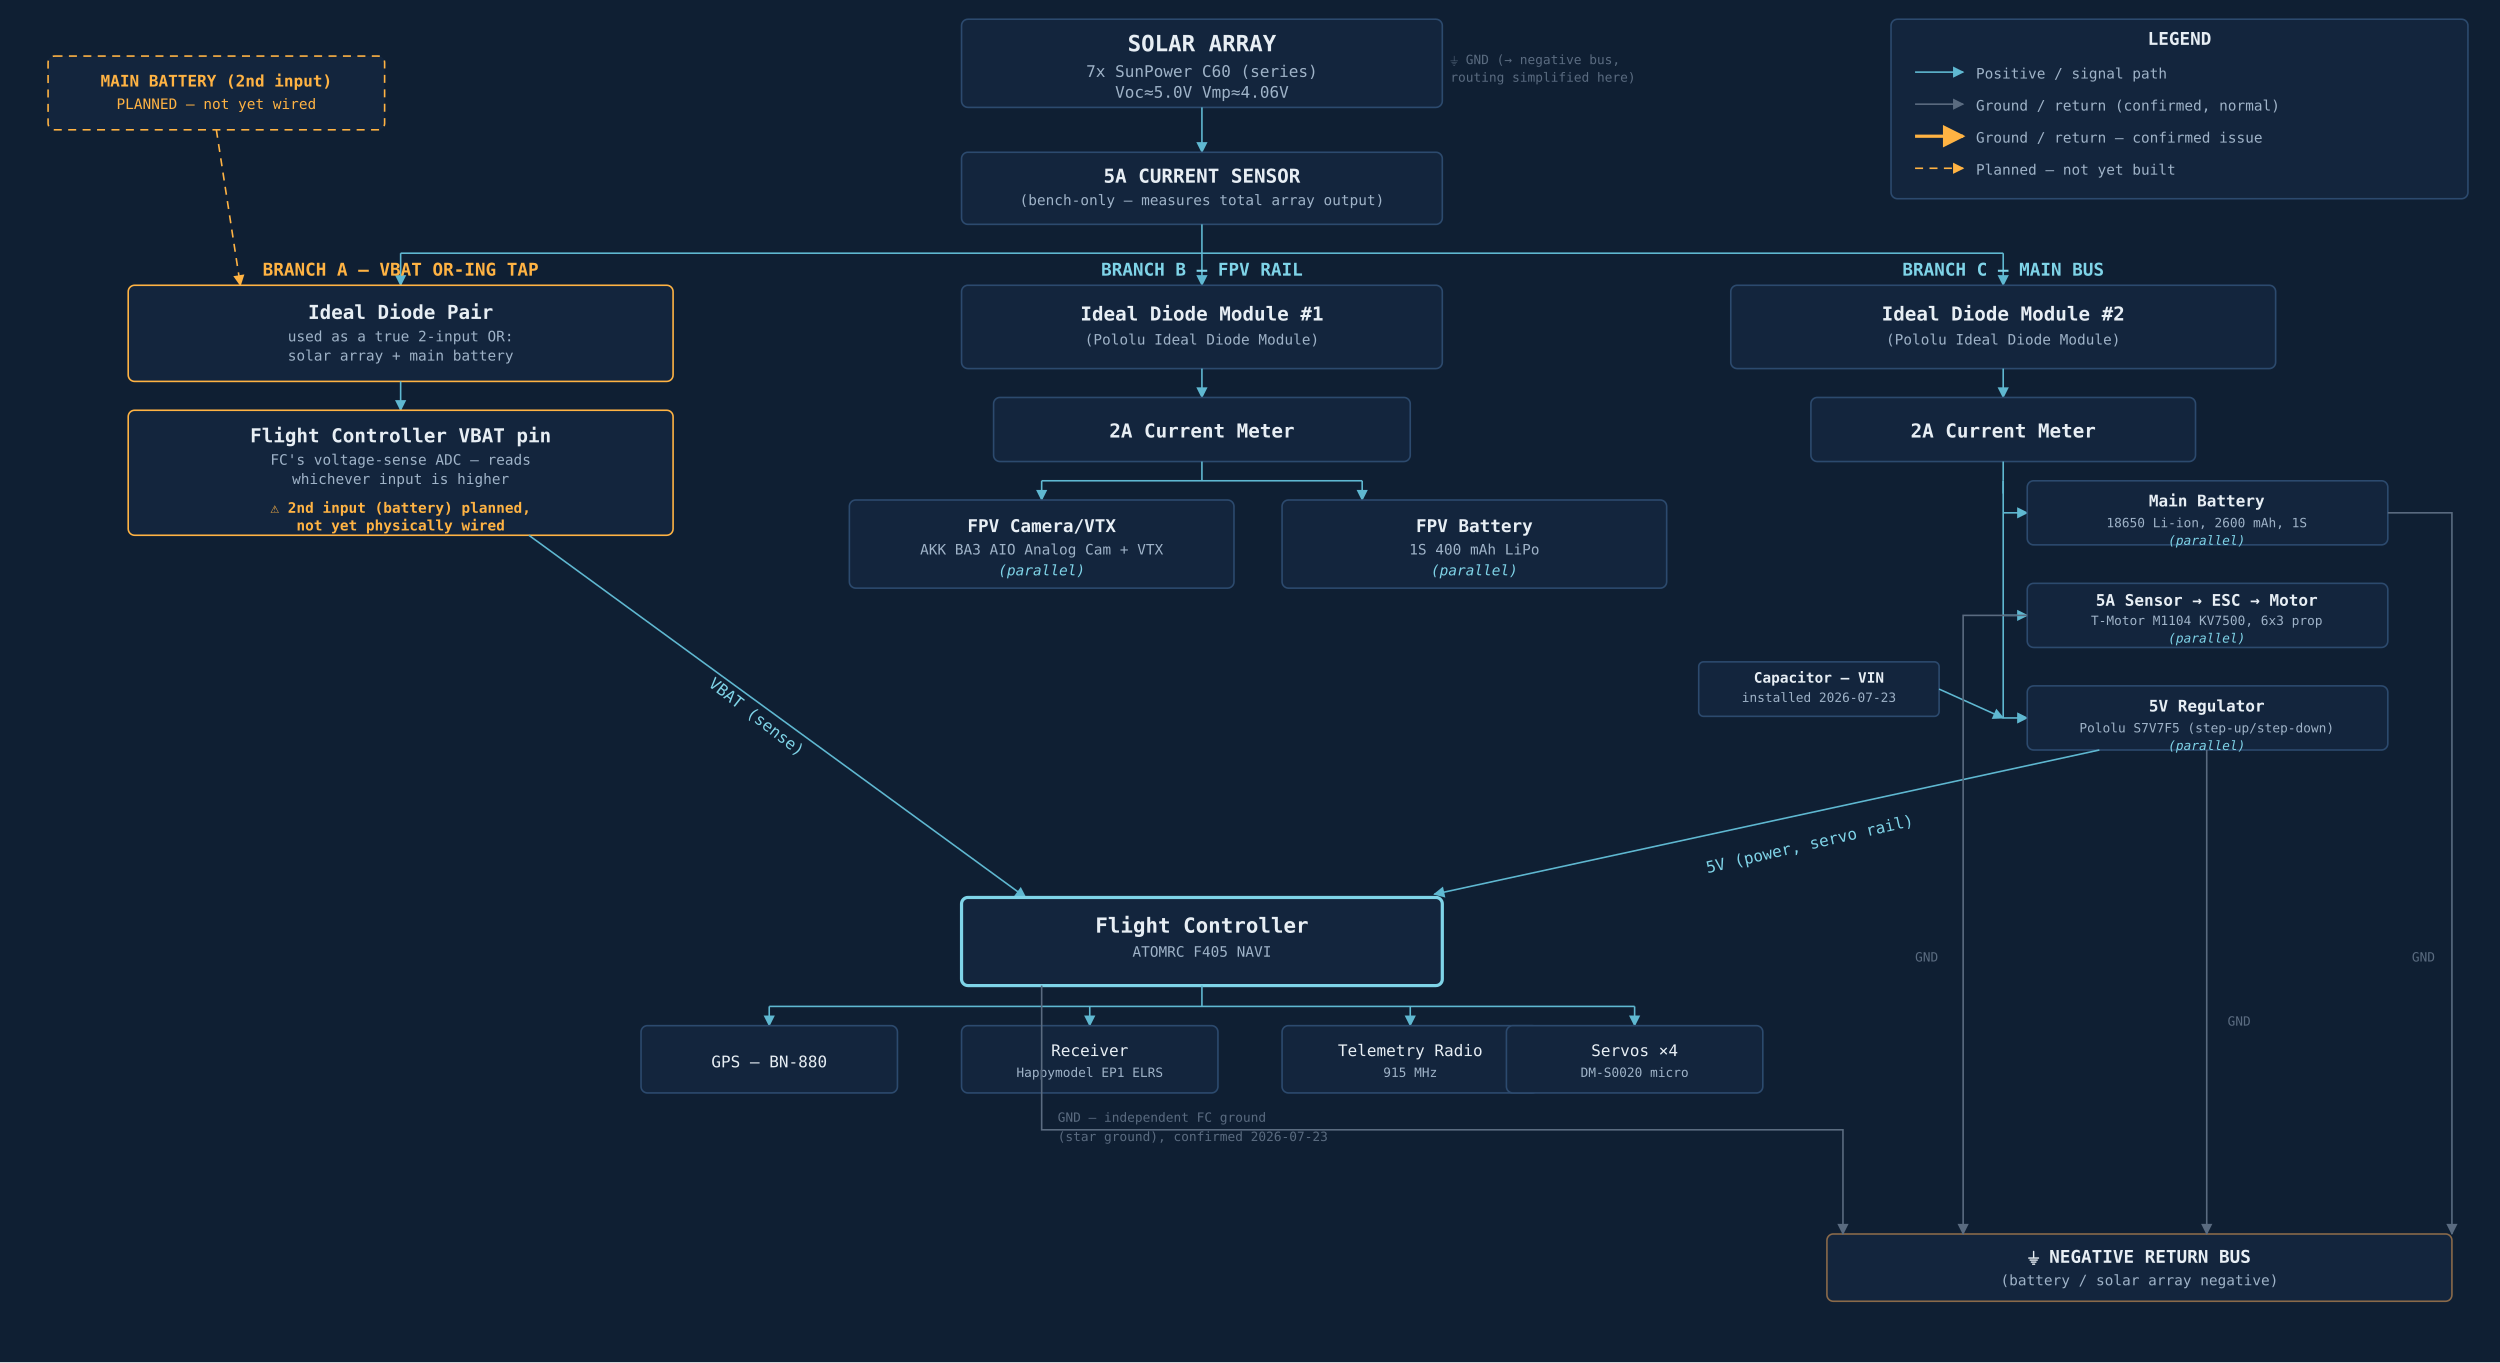
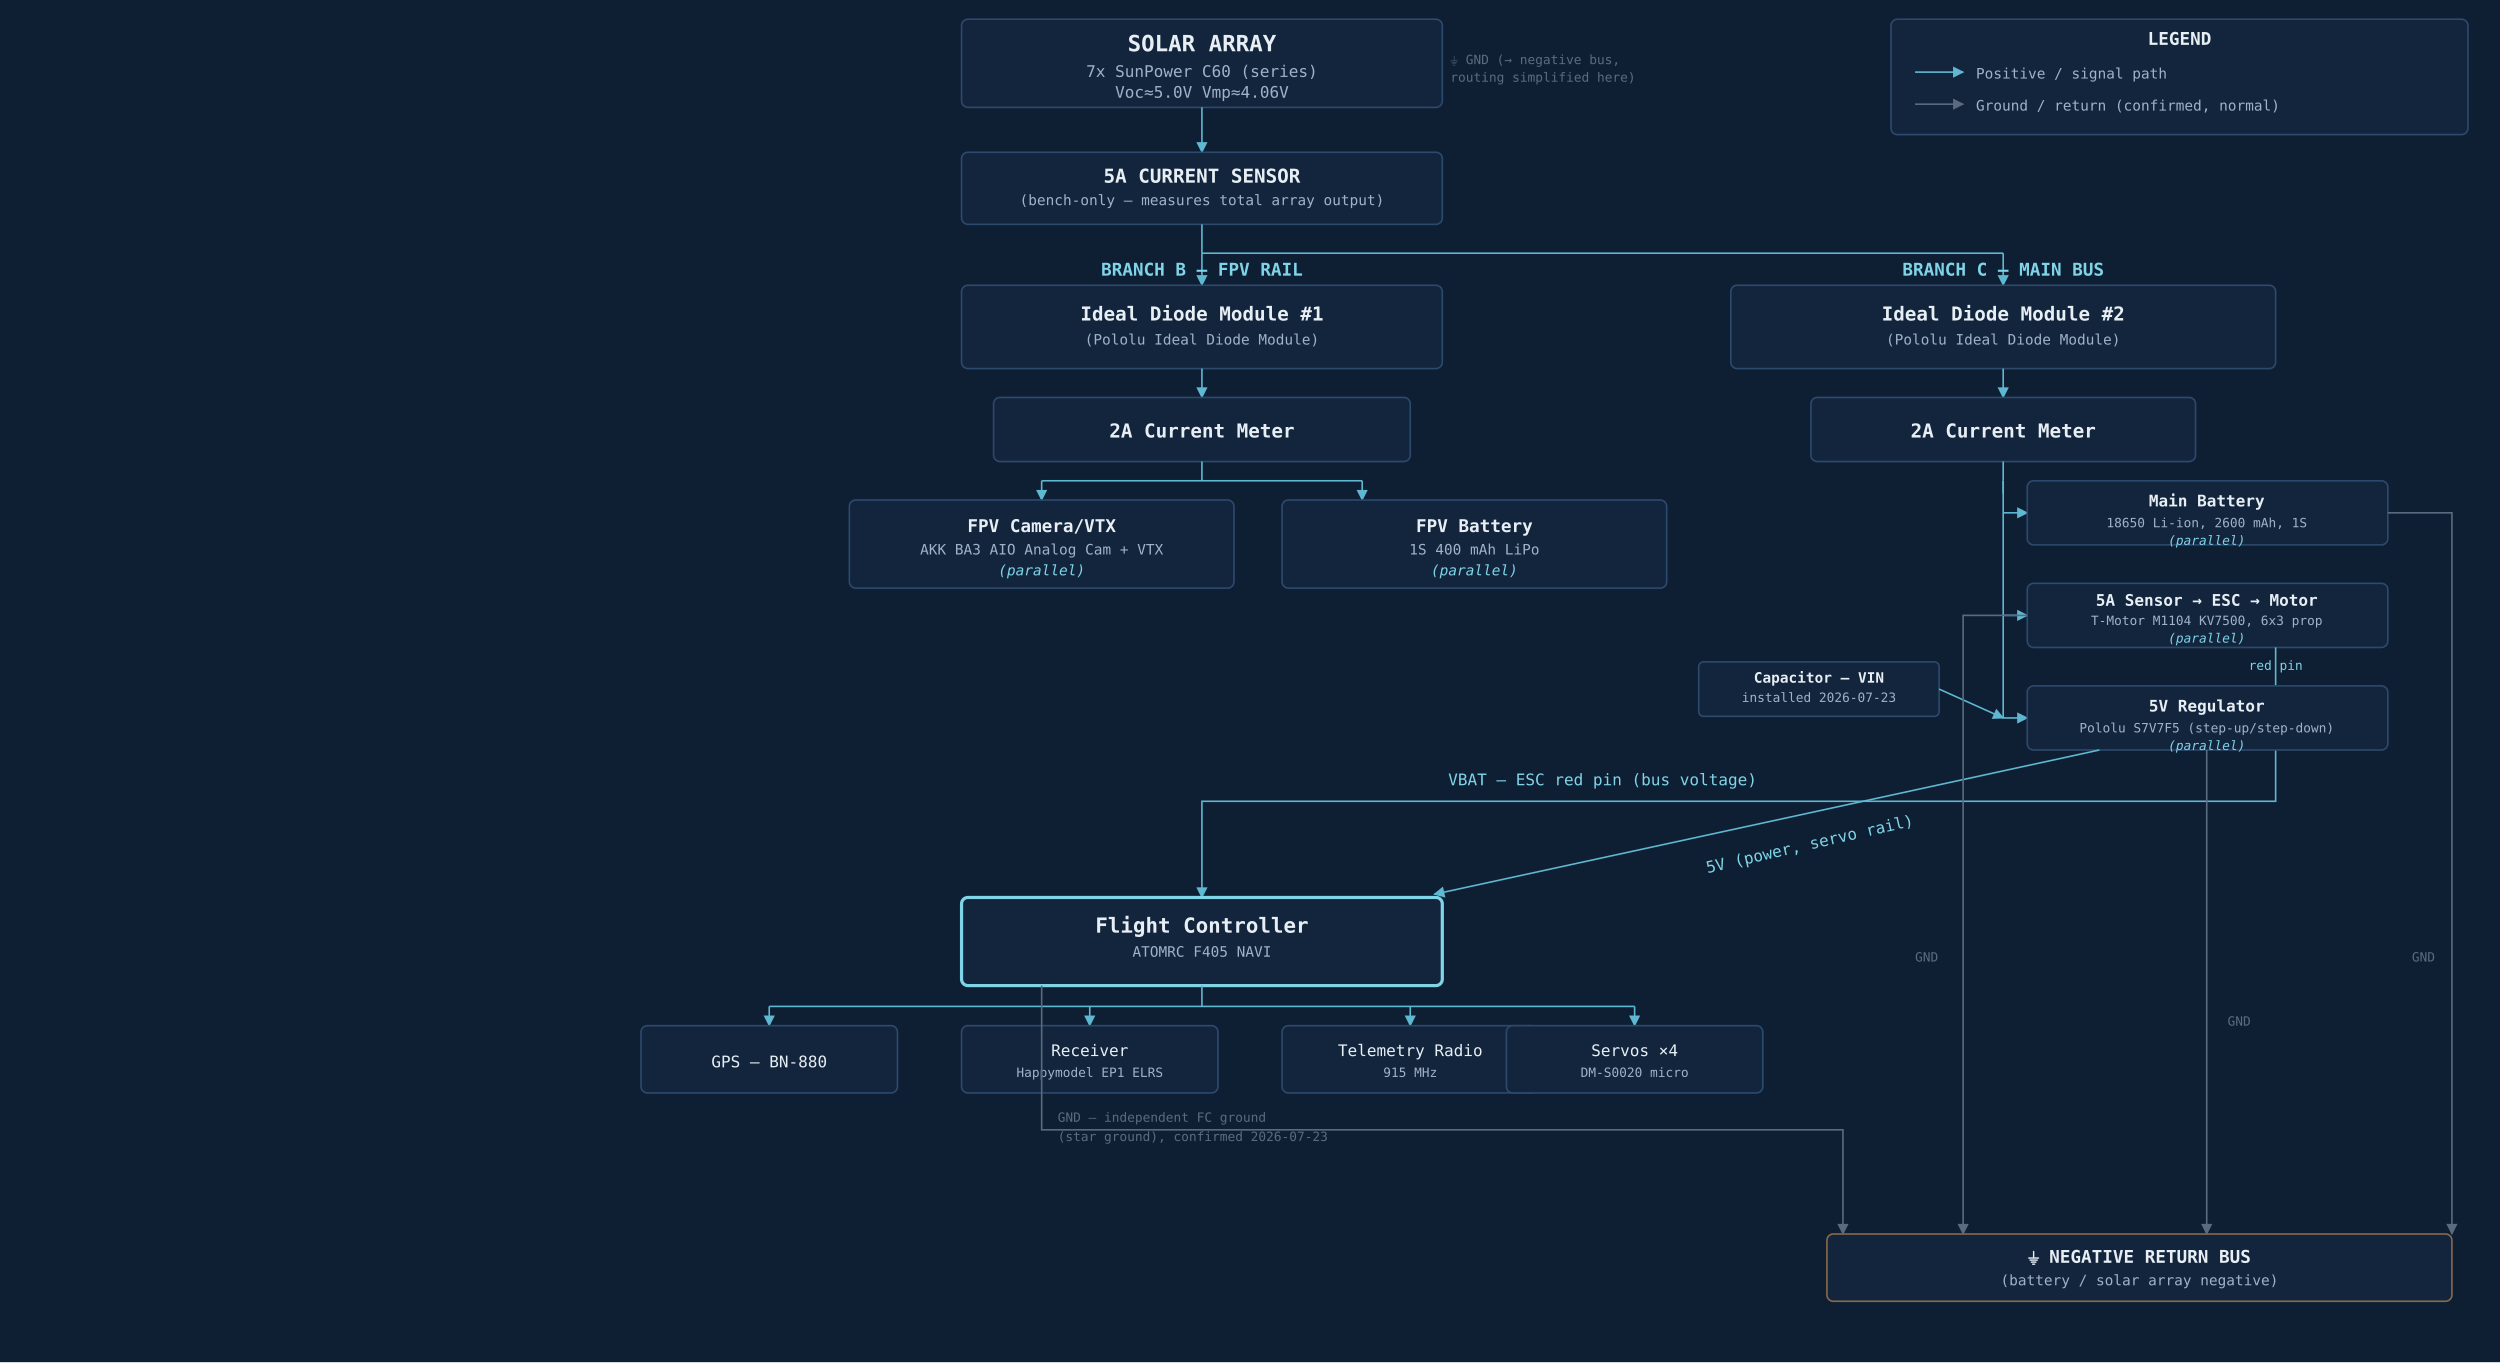
<svg xmlns="http://www.w3.org/2000/svg" viewBox="0 0 1560 850" font-family="Menlo, Consolas, monospace">
  <defs>
    <marker id="arrow" viewBox="0 0 10 10" refX="9" refY="5" markerWidth="7" markerHeight="7" orient="auto-start-reverse">
      <path d="M 0 0 L 10 5 L 0 10 z" fill="#5fb8d1" />
-     </marker>
-     <marker id="arrow-orange" viewBox="0 0 10 10" refX="9" refY="5" markerWidth="7" markerHeight="7" orient="auto-start-reverse">
-       <path d="M 0 0 L 10 5 L 0 10 z" fill="#ffb343" />
    </marker>
    <marker id="arrow-gray" viewBox="0 0 10 10" refX="9" refY="5" markerWidth="7" markerHeight="7" orient="auto-start-reverse">
      <path d="M 0 0 L 10 5 L 0 10 z" fill="#5a6b80" />
    </marker>
  </defs>
  <rect x="0" y="0" width="1560" height="850" fill="#0f1f33" />
-   <rect x="1180" y="12" width="360" height="112" rx="4" fill="#13253d" stroke="#2c4a6e" />
+   <rect x="1180" y="12" width="360" height="72" rx="4" fill="#13253d" stroke="#2c4a6e" />
  <text x="1360" y="28" fill="#e7eef4" font-size="11" font-weight="bold" text-anchor="middle">LEGEND</text>
  <line x1="1195" y1="45" x2="1225" y2="45" stroke="#5fb8d1" marker-end="url(#arrow)" />
  <text x="1233" y="49" fill="#9fb3c8" font-size="9">Positive / signal path</text>
  <line x1="1195" y1="65" x2="1225" y2="65" stroke="#5a6b80" marker-end="url(#arrow-gray)" />
  <text x="1233" y="69" fill="#9fb3c8" font-size="9">Ground / return (confirmed, normal)</text>
-   <line x1="1195" y1="85" x2="1225" y2="85" stroke="#ffb343" stroke-width="2" marker-end="url(#arrow-orange)" />
-   <text x="1233" y="89" fill="#9fb3c8" font-size="9">Ground / return — confirmed issue</text>
-   <line x1="1195" y1="105" x2="1225" y2="105" stroke="#ffb343" stroke-dasharray="5,4" marker-end="url(#arrow-orange)" />
-   <text x="1233" y="109" fill="#9fb3c8" font-size="9">Planned — not yet built</text>
  <rect x="600" y="12" width="300" height="55" rx="4" fill="#13253d" stroke="#2c4a6e" />
  <text x="750" y="32" fill="#e7eef4" font-size="14" font-weight="bold" text-anchor="middle">SOLAR ARRAY</text>
  <text x="750" y="48" fill="#9fb3c8" font-size="10" text-anchor="middle">7x SunPower C60 (series)</text>
  <text x="750" y="61" fill="#9fb3c8" font-size="10" text-anchor="middle">Voc≈5.0V  Vmp≈4.06V</text>
  <line x1="750" y1="67" x2="750" y2="95" stroke="#5fb8d1" marker-end="url(#arrow)" />
  <rect x="600" y="95" width="300" height="45" rx="4" fill="#13253d" stroke="#2c4a6e" />
  <text x="750" y="114" fill="#e7eef4" font-size="12" font-weight="bold" text-anchor="middle">5A CURRENT SENSOR</text>
  <text x="750" y="128" fill="#9fb3c8" font-size="9" text-anchor="middle">(bench-only — measures total array output)</text>
  <line x1="750" y1="140" x2="750" y2="158" stroke="#5fb8d1" />
-   <line x1="250" y1="158" x2="1250" y2="158" stroke="#5fb8d1" />
-   <line x1="250" y1="158" x2="250" y2="178" stroke="#5fb8d1" marker-end="url(#arrow)" />
+   <line x1="750" y1="158" x2="1250" y2="158" stroke="#5fb8d1" />
  <line x1="750" y1="158" x2="750" y2="178" stroke="#5fb8d1" marker-end="url(#arrow)" />
  <line x1="1250" y1="158" x2="1250" y2="178" stroke="#5fb8d1" marker-end="url(#arrow)" />
-   <text x="250" y="172" fill="#ffb343" font-size="11" font-weight="bold" text-anchor="middle">BRANCH A — VBAT OR-ING TAP</text>
  <text x="750" y="172" fill="#7fd4e8" font-size="11" font-weight="bold" text-anchor="middle">BRANCH B — FPV RAIL</text>
  <text x="1250" y="172" fill="#7fd4e8" font-size="11" font-weight="bold" text-anchor="middle">BRANCH C — MAIN BUS</text>
-   <rect x="30" y="35" width="210" height="46" rx="4" fill="#13253d" stroke="#ffb343" stroke-dasharray="5,4" />
-   <text x="135" y="54" fill="#ffb343" font-size="10" font-weight="bold" text-anchor="middle">MAIN BATTERY (2nd input)</text>
-   <text x="135" y="68" fill="#ffb343" font-size="9" text-anchor="middle">PLANNED — not yet wired</text>
-   <line x1="135" y1="81" x2="150" y2="178" stroke="#ffb343" stroke-dasharray="5,4" marker-end="url(#arrow-orange)" />
-   <rect x="80" y="178" width="340" height="60" rx="4" fill="#13253d" stroke="#ffb343" />
-   <text x="250" y="199" fill="#e7eef4" font-size="12" font-weight="bold" text-anchor="middle">Ideal Diode Pair</text>
-   <text x="250" y="213" fill="#9fb3c8" font-size="9" text-anchor="middle">used as a true 2-input OR:</text>
-   <text x="250" y="225" fill="#9fb3c8" font-size="9" text-anchor="middle">solar array + main battery</text>
-   <line x1="250" y1="238" x2="250" y2="256" stroke="#5fb8d1" marker-end="url(#arrow)" />
-   <rect x="80" y="256" width="340" height="78" rx="4" fill="#13253d" stroke="#ffb343" />
-   <text x="250" y="276" fill="#e7eef4" font-size="12" font-weight="bold" text-anchor="middle">Flight Controller VBAT pin</text>
-   <text x="250" y="290" fill="#9fb3c8" font-size="9" text-anchor="middle">FC's voltage-sense ADC — reads</text>
-   <text x="250" y="302" fill="#9fb3c8" font-size="9" text-anchor="middle">whichever input is higher</text>
-   <text x="250" y="320" fill="#ffb343" font-size="9" font-weight="bold" text-anchor="middle">⚠ 2nd input (battery) planned,</text>
-   <text x="250" y="331" fill="#ffb343" font-size="9" font-weight="bold" text-anchor="middle">not yet physically wired</text>
-   <line x1="330" y1="334" x2="640" y2="560" stroke="#5fb8d1" marker-end="url(#arrow)" />
-   <text x="470" y="450" fill="#7fd4e8" font-size="10" text-anchor="middle" transform="rotate(38 470 450)">VBAT (sense)</text>
  <rect x="600" y="178" width="300" height="52" rx="4" fill="#13253d" stroke="#2c4a6e" />
  <text x="750" y="200" fill="#e7eef4" font-size="12" font-weight="bold" text-anchor="middle">Ideal Diode Module #1</text>
  <text x="750" y="215" fill="#9fb3c8" font-size="9" text-anchor="middle">(Pololu Ideal Diode Module)</text>
  <line x1="750" y1="230" x2="750" y2="248" stroke="#5fb8d1" marker-end="url(#arrow)" />
  <rect x="620" y="248" width="260" height="40" rx="4" fill="#13253d" stroke="#2c4a6e" />
  <text x="750" y="273" fill="#e7eef4" font-size="12" font-weight="bold" text-anchor="middle">2A Current Meter</text>
  <line x1="750" y1="288" x2="750" y2="300" stroke="#5fb8d1" />
  <line x1="650" y1="300" x2="850" y2="300" stroke="#5fb8d1" />
  <line x1="650" y1="300" x2="650" y2="312" stroke="#5fb8d1" marker-end="url(#arrow)" />
  <line x1="850" y1="300" x2="850" y2="312" stroke="#5fb8d1" marker-end="url(#arrow)" />
  <rect x="530" y="312" width="240" height="55" rx="4" fill="#13253d" stroke="#2c4a6e" />
  <text x="650" y="332" fill="#e7eef4" font-size="11" font-weight="bold" text-anchor="middle">FPV Camera/VTX</text>
  <text x="650" y="346" fill="#9fb3c8" font-size="9" text-anchor="middle">AKK BA3 AIO Analog Cam + VTX</text>
  <text x="650" y="359" fill="#7fd4e8" font-size="9" font-style="italic" text-anchor="middle">(parallel)</text>
  <rect x="800" y="312" width="240" height="55" rx="4" fill="#13253d" stroke="#2c4a6e" />
  <text x="920" y="332" fill="#e7eef4" font-size="11" font-weight="bold" text-anchor="middle">FPV Battery</text>
  <text x="920" y="346" fill="#9fb3c8" font-size="9" text-anchor="middle">1S 400 mAh LiPo</text>
  <text x="920" y="359" fill="#7fd4e8" font-size="9" font-style="italic" text-anchor="middle">(parallel)</text>
  <rect x="1080" y="178" width="340" height="52" rx="4" fill="#13253d" stroke="#2c4a6e" />
  <text x="1250" y="200" fill="#e7eef4" font-size="12" font-weight="bold" text-anchor="middle">Ideal Diode Module #2</text>
  <text x="1250" y="215" fill="#9fb3c8" font-size="9" text-anchor="middle">(Pololu Ideal Diode Module)</text>
  <line x1="1250" y1="230" x2="1250" y2="248" stroke="#5fb8d1" marker-end="url(#arrow)" />
  <rect x="1130" y="248" width="240" height="40" rx="4" fill="#13253d" stroke="#2c4a6e" />
  <text x="1250" y="273" fill="#e7eef4" font-size="12" font-weight="bold" text-anchor="middle">2A Current Meter</text>
  <line x1="1250" y1="288" x2="1250" y2="300" stroke="#5fb8d1" />
  <line x1="1250" y1="300" x2="1250" y2="308" stroke="#5fb8d1" />
  <line x1="1250" y1="300" x2="1250" y2="448" stroke="#5fb8d1" />
  <line x1="1250" y1="320" x2="1265" y2="320" stroke="#5fb8d1" marker-end="url(#arrow)" />
  <line x1="1250" y1="384" x2="1265" y2="384" stroke="#5fb8d1" marker-end="url(#arrow)" />
  <line x1="1250" y1="448" x2="1265" y2="448" stroke="#5fb8d1" marker-end="url(#arrow)" />
  <rect x="1265" y="300" width="225" height="40" rx="4" fill="#13253d" stroke="#2c4a6e" />
  <text x="1377" y="316" fill="#e7eef4" font-size="10" font-weight="bold" text-anchor="middle">Main Battery</text>
  <text x="1377" y="329" fill="#9fb3c8" font-size="8" text-anchor="middle">18650 Li-ion, 2600 mAh, 1S</text>
  <text x="1377" y="340" fill="#7fd4e8" font-size="8" font-style="italic" text-anchor="middle">(parallel)</text>
  <rect x="1265" y="364" width="225" height="40" rx="4" fill="#13253d" stroke="#2c4a6e" />
  <text x="1377" y="378" fill="#e7eef4" font-size="10" font-weight="bold" text-anchor="middle">5A Sensor → ESC → Motor</text>
  <text x="1377" y="390" fill="#9fb3c8" font-size="8" text-anchor="middle">T-Motor M1104 KV7500, 6x3 prop</text>
  <text x="1377" y="401" fill="#7fd4e8" font-size="8" font-style="italic" text-anchor="middle">(parallel)</text>
+   <polyline points="1420,404 1420,500 750,500 750,560" fill="none" stroke="#5fb8d1" marker-end="url(#arrow)" />
+   <text x="1000" y="490" fill="#7fd4e8" font-size="10" text-anchor="middle">VBAT — ESC red pin (bus voltage)</text>
+   <text x="1420" y="418" fill="#7fd4e8" font-size="8" text-anchor="middle">red pin</text>
  <rect x="1060" y="413" width="150" height="34" rx="3" fill="#13253d" stroke="#2c4a6e" />
  <text x="1135" y="426" fill="#e7eef4" font-size="9" font-weight="bold" text-anchor="middle">Capacitor — VIN</text>
  <text x="1135" y="438" fill="#9fb3c8" font-size="8" text-anchor="middle">installed 2026-07-23</text>
  <line x1="1210" y1="430" x2="1250" y2="448" stroke="#5fb8d1" marker-end="url(#arrow)" />
  <rect x="1265" y="428" width="225" height="40" rx="4" fill="#13253d" stroke="#2c4a6e" />
  <text x="1377" y="444" fill="#e7eef4" font-size="10" font-weight="bold" text-anchor="middle">5V Regulator</text>
  <text x="1377" y="457" fill="#9fb3c8" font-size="8" text-anchor="middle">Pololu S7V7F5 (step-up/step-down)</text>
  <text x="1377" y="468" fill="#7fd4e8" font-size="8" font-style="italic" text-anchor="middle">(parallel)</text>
  <line x1="1310" y1="468" x2="895" y2="558" stroke="#5fb8d1" marker-end="url(#arrow)" />
  <text x="1130" y="530" fill="#7fd4e8" font-size="10" text-anchor="middle" transform="rotate(-13 1130 530)">5V (power, servo rail)</text>
  <rect x="600" y="560" width="300" height="55" rx="4" fill="#13253d" stroke="#7fd4e8" stroke-width="2" />
  <text x="750" y="582" fill="#e7eef4" font-size="13" font-weight="bold" text-anchor="middle">Flight Controller</text>
  <text x="750" y="597" fill="#9fb3c8" font-size="9" text-anchor="middle">ATOMRC F405 NAVI</text>
  <line x1="750" y1="615" x2="750" y2="628" stroke="#5fb8d1" />
  <line x1="480" y1="628" x2="1020" y2="628" stroke="#5fb8d1" />
  <line x1="480" y1="628" x2="480" y2="640" stroke="#5fb8d1" marker-end="url(#arrow)" />
  <line x1="680" y1="628" x2="680" y2="640" stroke="#5fb8d1" marker-end="url(#arrow)" />
  <line x1="880" y1="628" x2="880" y2="640" stroke="#5fb8d1" marker-end="url(#arrow)" />
  <line x1="1020" y1="628" x2="1020" y2="640" stroke="#5fb8d1" marker-end="url(#arrow)" />
  <rect x="400" y="640" width="160" height="42" rx="4" fill="#13253d" stroke="#2c4a6e" />
  <text x="480" y="666" fill="#e7eef4" font-size="10" text-anchor="middle">GPS — BN-880</text>
  <rect x="600" y="640" width="160" height="42" rx="4" fill="#13253d" stroke="#2c4a6e" />
  <text x="680" y="659" fill="#e7eef4" font-size="10" text-anchor="middle">Receiver</text>
  <text x="680" y="672" fill="#9fb3c8" font-size="8" text-anchor="middle">Happymodel EP1 ELRS</text>
  <rect x="800" y="640" width="160" height="42" rx="4" fill="#13253d" stroke="#2c4a6e" />
  <text x="880" y="659" fill="#e7eef4" font-size="10" text-anchor="middle">Telemetry Radio</text>
  <text x="880" y="672" fill="#9fb3c8" font-size="8" text-anchor="middle">915 MHz</text>
  <rect x="940" y="640" width="160" height="42" rx="4" fill="#13253d" stroke="#2c4a6e" />
  <text x="1020" y="659" fill="#e7eef4" font-size="10" text-anchor="middle">Servos ×4</text>
  <text x="1020" y="672" fill="#9fb3c8" font-size="8" text-anchor="middle">DM-S0020 micro</text>
  <rect x="1140" y="770" width="390" height="42" rx="4" fill="#13253d" stroke="#8a6a4a" />
  <text x="1335" y="788" fill="#e7eef4" font-size="11" font-weight="bold" text-anchor="middle">⏚ NEGATIVE RETURN BUS</text>
  <text x="1335" y="802" fill="#9fb3c8" font-size="9" text-anchor="middle">(battery / solar array negative)</text>
  <line x1="1377" y1="468" x2="1377" y2="770" stroke="#5a6b80" marker-end="url(#arrow-gray)" />
  <text x="1390" y="640" fill="#5a6b80" font-size="8">GND</text>
  <polyline points="1265,384 1225,384 1225,770" fill="none" stroke="#5a6b80" marker-end="url(#arrow-gray)" />
  <text x="1195" y="600" fill="#5a6b80" font-size="8">GND</text>
  <polyline points="1490,320 1530,320 1530,770" fill="none" stroke="#5a6b80" marker-end="url(#arrow-gray)" />
  <text x="1505" y="600" fill="#5a6b80" font-size="8">GND</text>
  <polyline points="650,615 650,705 1150,705 1150,770" fill="none" stroke="#5a6b80" marker-end="url(#arrow-gray)" />
  <text x="660" y="700" fill="#5a6b80" font-size="8">GND — independent FC ground</text>
  <text x="660" y="712" fill="#5a6b80" font-size="8">(star ground), confirmed 2026-07-23</text>
  <text x="905" y="40" fill="#5a6b80" font-size="8">⏚ GND (→ negative bus,</text>
  <text x="905" y="51" fill="#5a6b80" font-size="8">routing simplified here)</text>
</svg>
